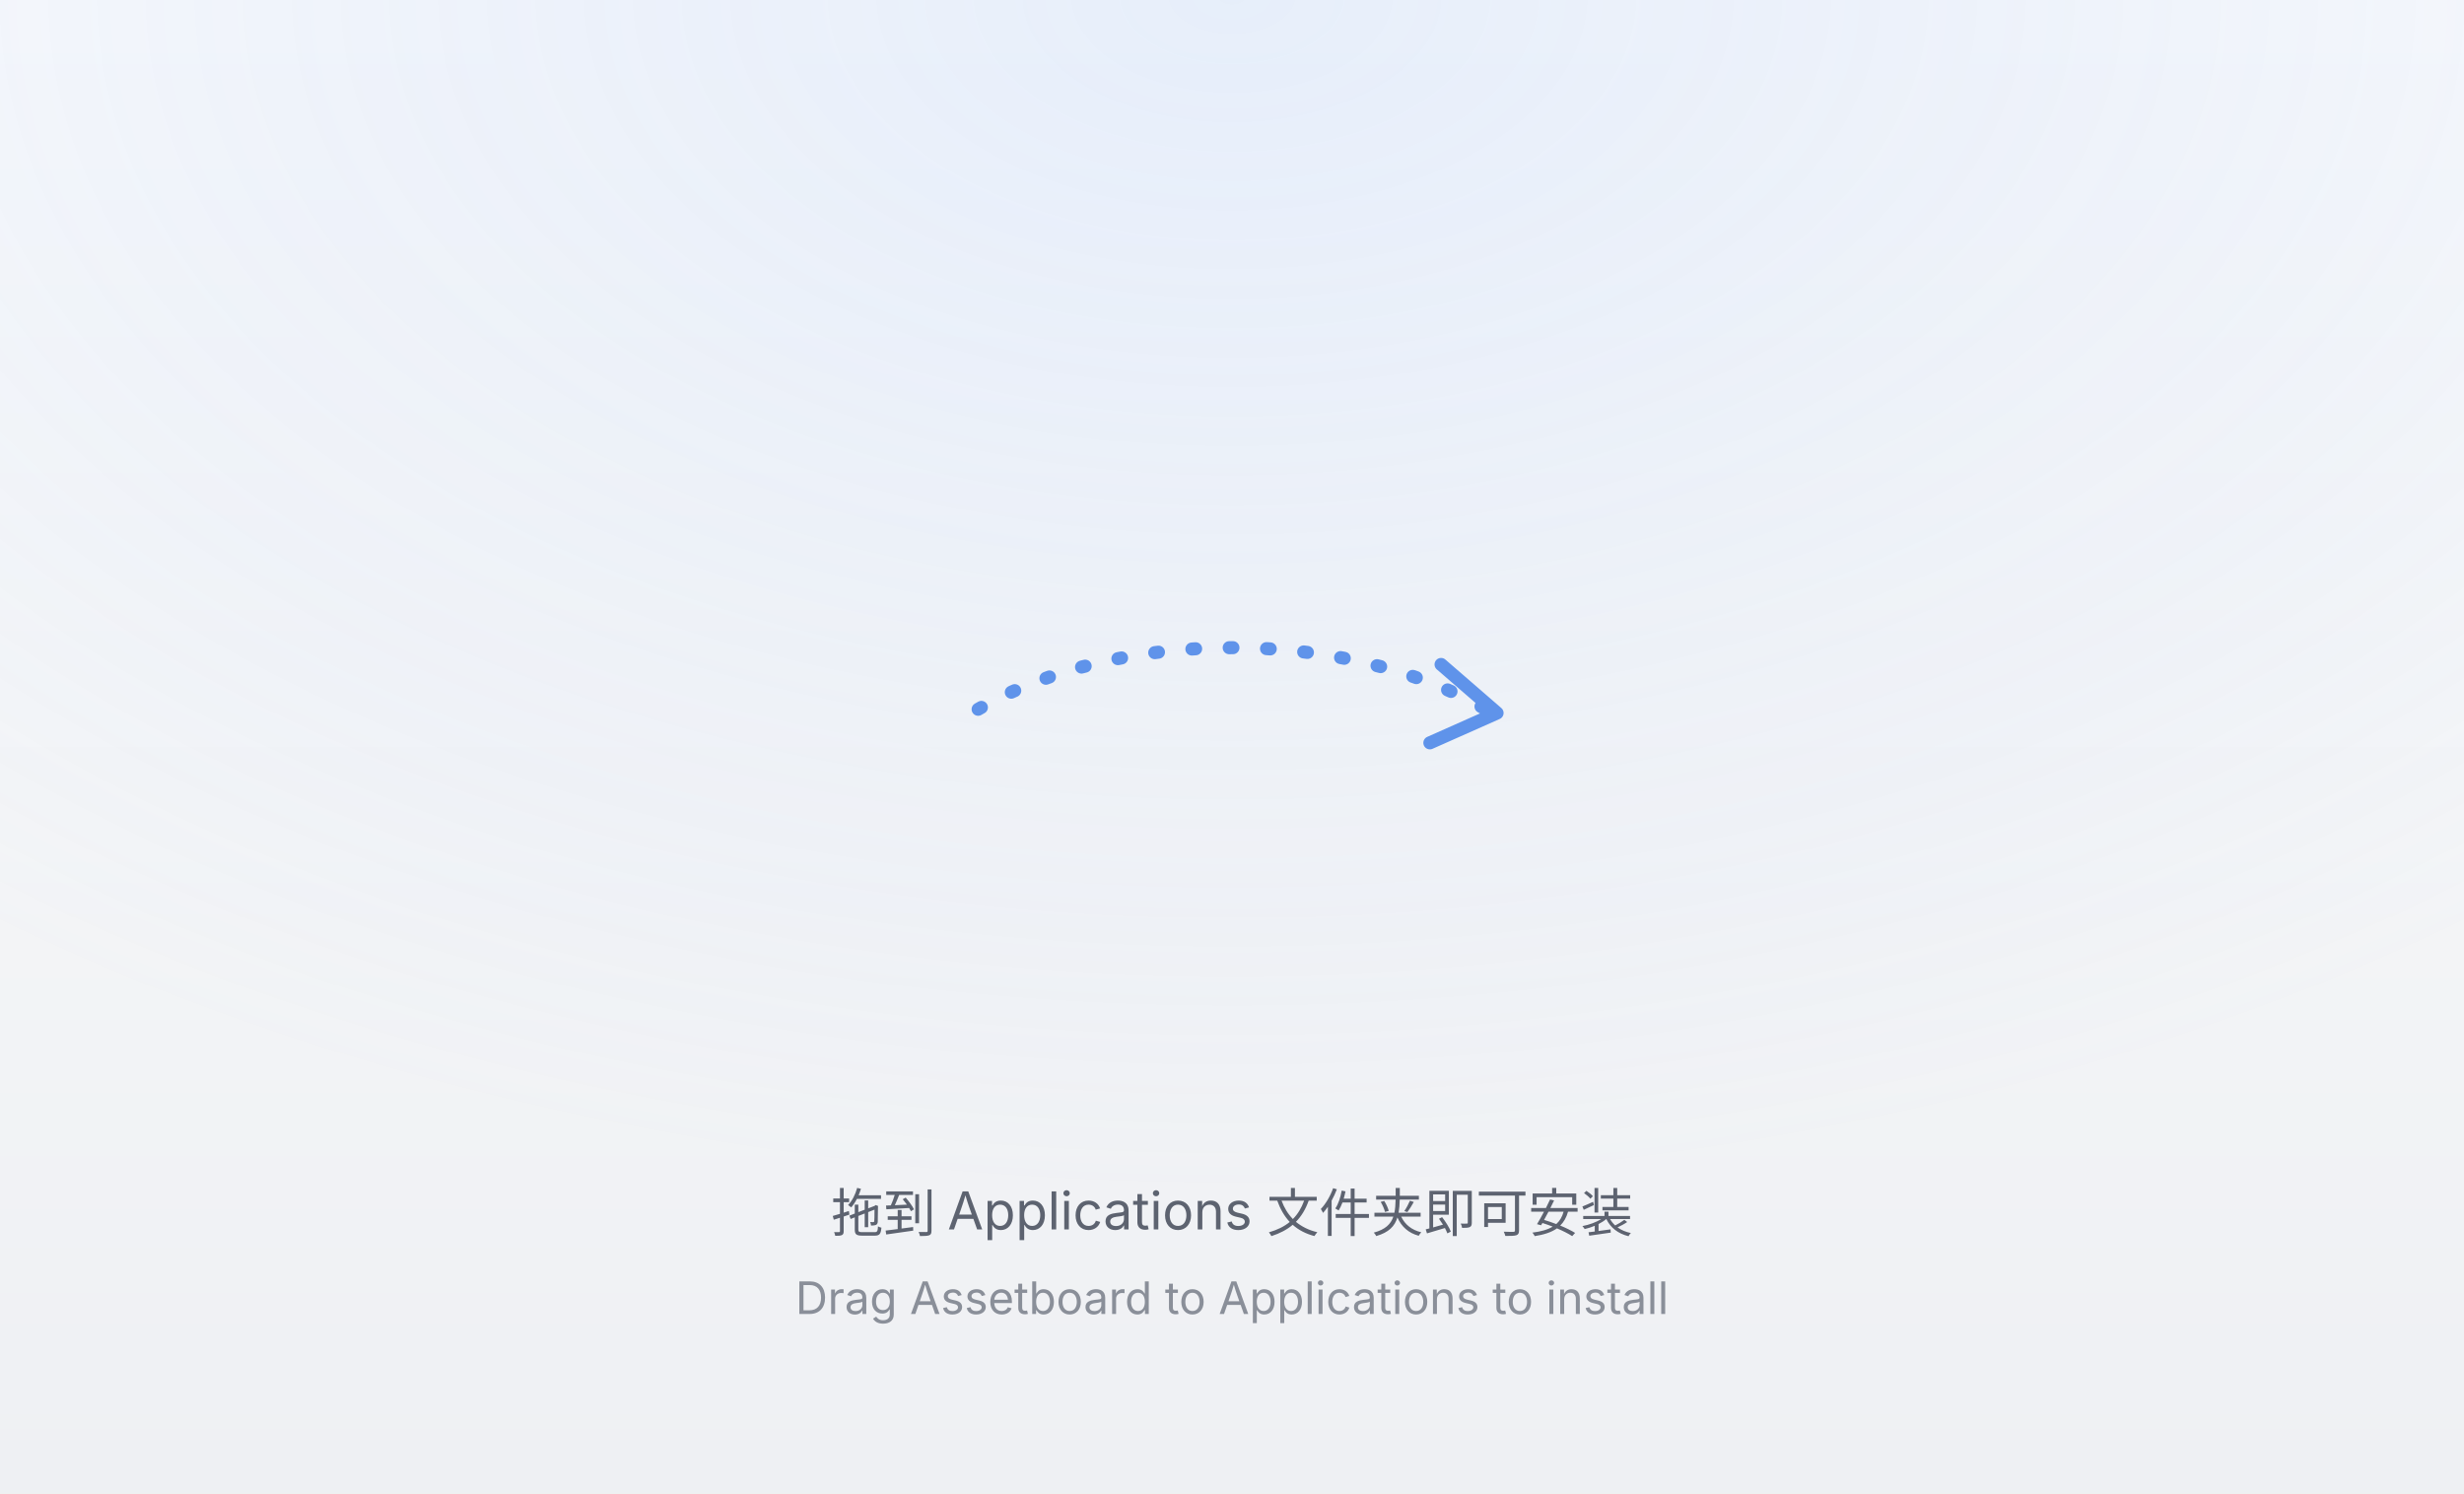
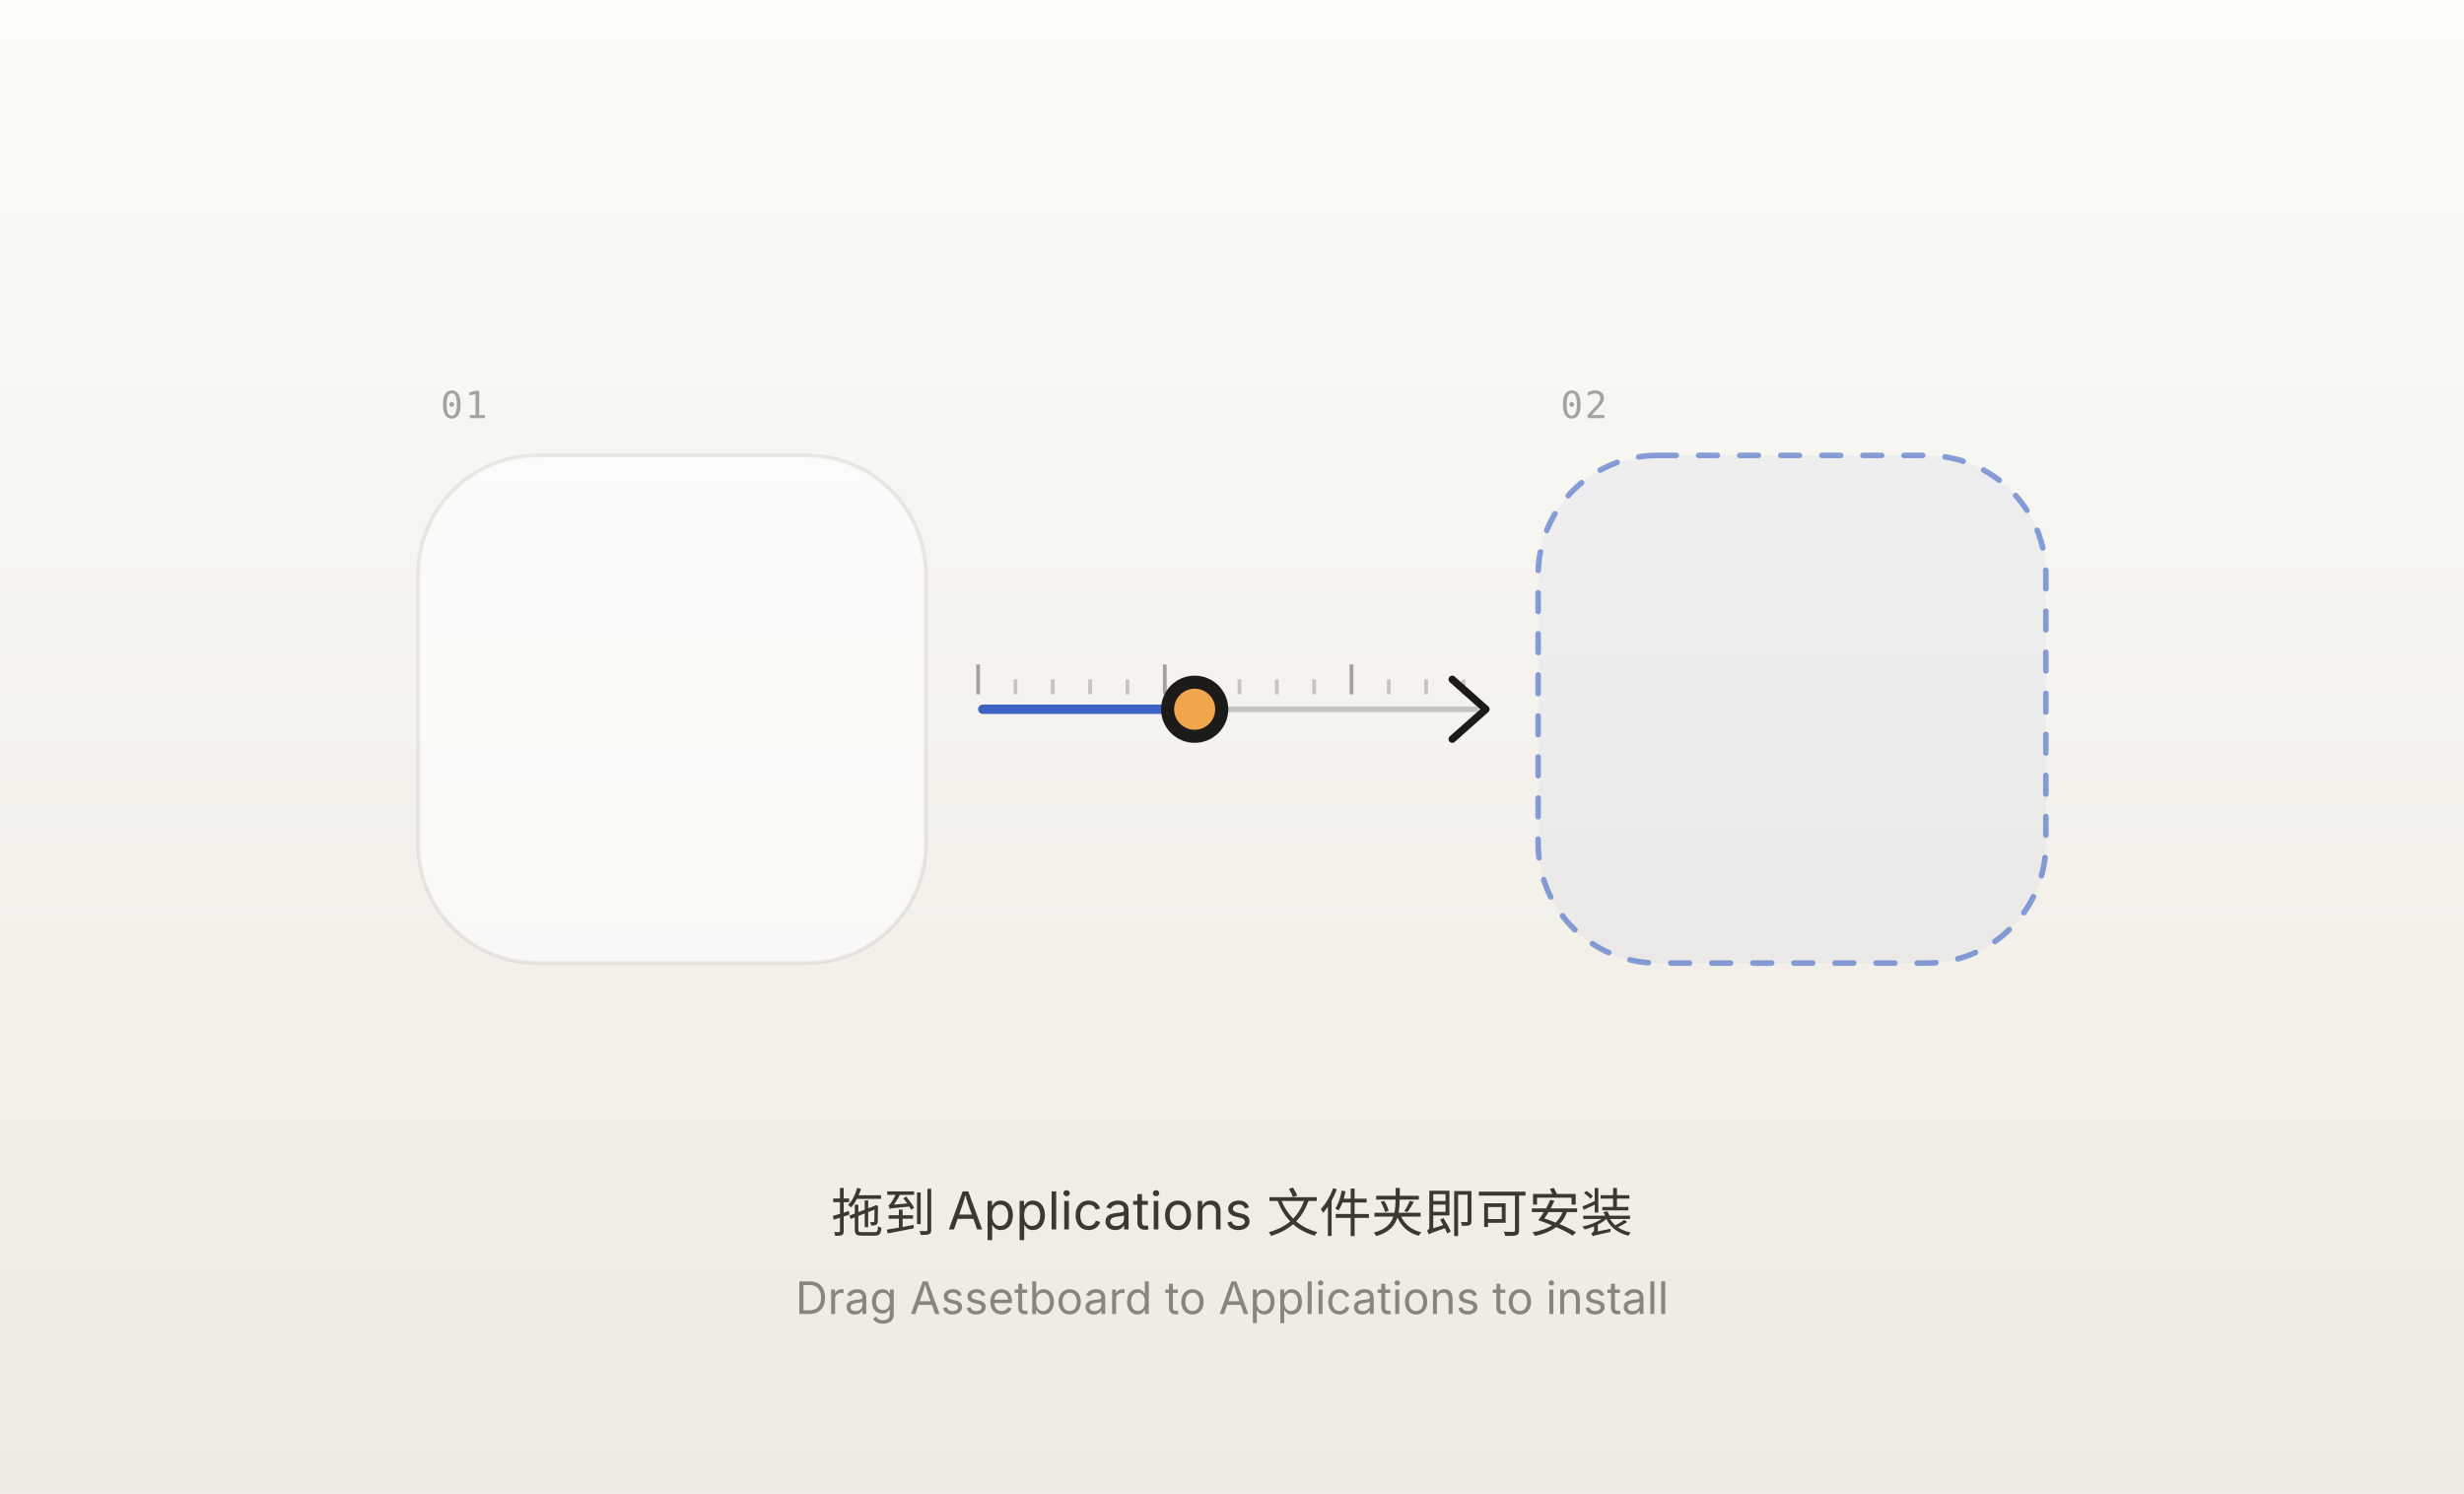
<svg xmlns="http://www.w3.org/2000/svg" viewBox="0 0 660 400" width="660" height="400">
  <defs>
    <linearGradient id="bg" x1="0" y1="0" x2="0" y2="1">
-       <stop offset="0" stop-color="#fbfbfc" />
-       <stop offset="1" stop-color="#eef0f3" />
+       <stop offset="0" stop-color="#fcfbf8" />
+       <stop offset="1" stop-color="#eeeae2" />
    </linearGradient>
-     <radialGradient id="glow" cx=".5" cy="0" r=".8">
-       <stop offset="0" stop-color="#7aa9f2" stop-opacity=".16" />
-       <stop offset="1" stop-color="#7aa9f2" stop-opacity="0" />
-     </radialGradient>
  </defs>
  <rect width="660" height="400" fill="url(#bg)" />
-   <rect width="660" height="400" fill="url(#glow)" />
-   <path d="M262 190 C 300 168, 360 168, 398 190" fill="none" stroke="#5f93ea" stroke-width="3.5" stroke-linecap="round" stroke-dasharray="1 9" />
-   <path d="M386 178 L 401 191 L 383 199" fill="none" stroke="#5f93ea" stroke-width="3.5" stroke-linecap="round" stroke-linejoin="round" />
-   <text x="330" y="330" text-anchor="middle" font-family="-apple-system, 'SF Pro Text', 'PingFang SC', 'Helvetica Neue', sans-serif" font-size="14" fill="#5d6370">拖到 Applications 文件夹即可安装</text>
-   <text x="330" y="352" text-anchor="middle" font-family="-apple-system, 'SF Pro Text', 'Helvetica Neue', sans-serif" font-size="12" fill="#8a8f99">Drag Assetboard to Applications to install</text>
+   <rect x="112" y="122" width="136" height="136" rx="32" fill="#fff" fill-opacity=".55" stroke="#1c1b19" stroke-opacity=".08" />
+   <rect x="412" y="122" width="136" height="136" rx="32" fill="#3b63c4" fill-opacity=".05" stroke="#3b63c4" stroke-opacity=".6" stroke-width="1.5" stroke-dasharray="5 6" stroke-linecap="round" />
+   <g font-family="ui-monospace, 'SF Mono', Menlo, 'DejaVu Sans Mono', monospace" font-size="10" fill="#1c1b19" fill-opacity=".38" letter-spacing=".5">
+     <text x="118" y="112">01</text>
+     <text x="418" y="112">02</text>
+   </g>
+   <rect x="261.5" y="178" width="1" height="8" fill="#1c1b19" opacity="0.38" />
+   <rect x="271.5" y="182" width="1" height="4" fill="#1c1b19" opacity="0.22" />
+   <rect x="281.5" y="182" width="1" height="4" fill="#1c1b19" opacity="0.22" />
+   <rect x="291.5" y="182" width="1" height="4" fill="#1c1b19" opacity="0.22" />
+   <rect x="301.5" y="182" width="1" height="4" fill="#1c1b19" opacity="0.22" />
+   <rect x="311.5" y="178" width="1" height="8" fill="#1c1b19" opacity="0.38" />
+   <rect x="321.5" y="182" width="1" height="4" fill="#1c1b19" opacity="0.22" />
+   <rect x="331.5" y="182" width="1" height="4" fill="#1c1b19" opacity="0.22" />
+   <rect x="341.5" y="182" width="1" height="4" fill="#1c1b19" opacity="0.22" />
+   <rect x="351.5" y="182" width="1" height="4" fill="#1c1b19" opacity="0.22" />
+   <rect x="361.5" y="178" width="1" height="8" fill="#1c1b19" opacity="0.38" />
+   <rect x="371.5" y="182" width="1" height="4" fill="#1c1b19" opacity="0.22" />
+   <rect x="381.5" y="182" width="1" height="4" fill="#1c1b19" opacity="0.22" />
+   <rect x="391.5" y="182" width="1" height="4" fill="#1c1b19" opacity="0.22" />
+   <rect x="262" y="189.25" width="134" height="1.5" rx=".75" fill="#1c1b19" opacity=".22" />
+   <rect x="262" y="188.75" width="58" height="2.5" rx="1.25" fill="#3b63c4" />
+   <circle cx="320" cy="190" r="9" fill="#1c1b19" />
+   <circle cx="320" cy="190" r="5.5" fill="#f0a64b" />
+   <path d="M389 182 L 398 190 L 389 198" fill="none" stroke="#1c1b19" stroke-width="2" stroke-linecap="round" stroke-linejoin="round" />
+   <text x="330" y="330" text-anchor="middle" font-family="-apple-system, 'SF Pro Text', Inter, 'PingFang SC', 'Noto Sans CJK SC', sans-serif" font-size="14" fill="#3a3833">拖到 Applications 文件夹即可安装</text>
+   <text x="330" y="352" text-anchor="middle" font-family="-apple-system, 'SF Pro Text', Inter, sans-serif" font-size="12" fill="#8a857b">Drag Assetboard to Applications to install</text>
</svg>
